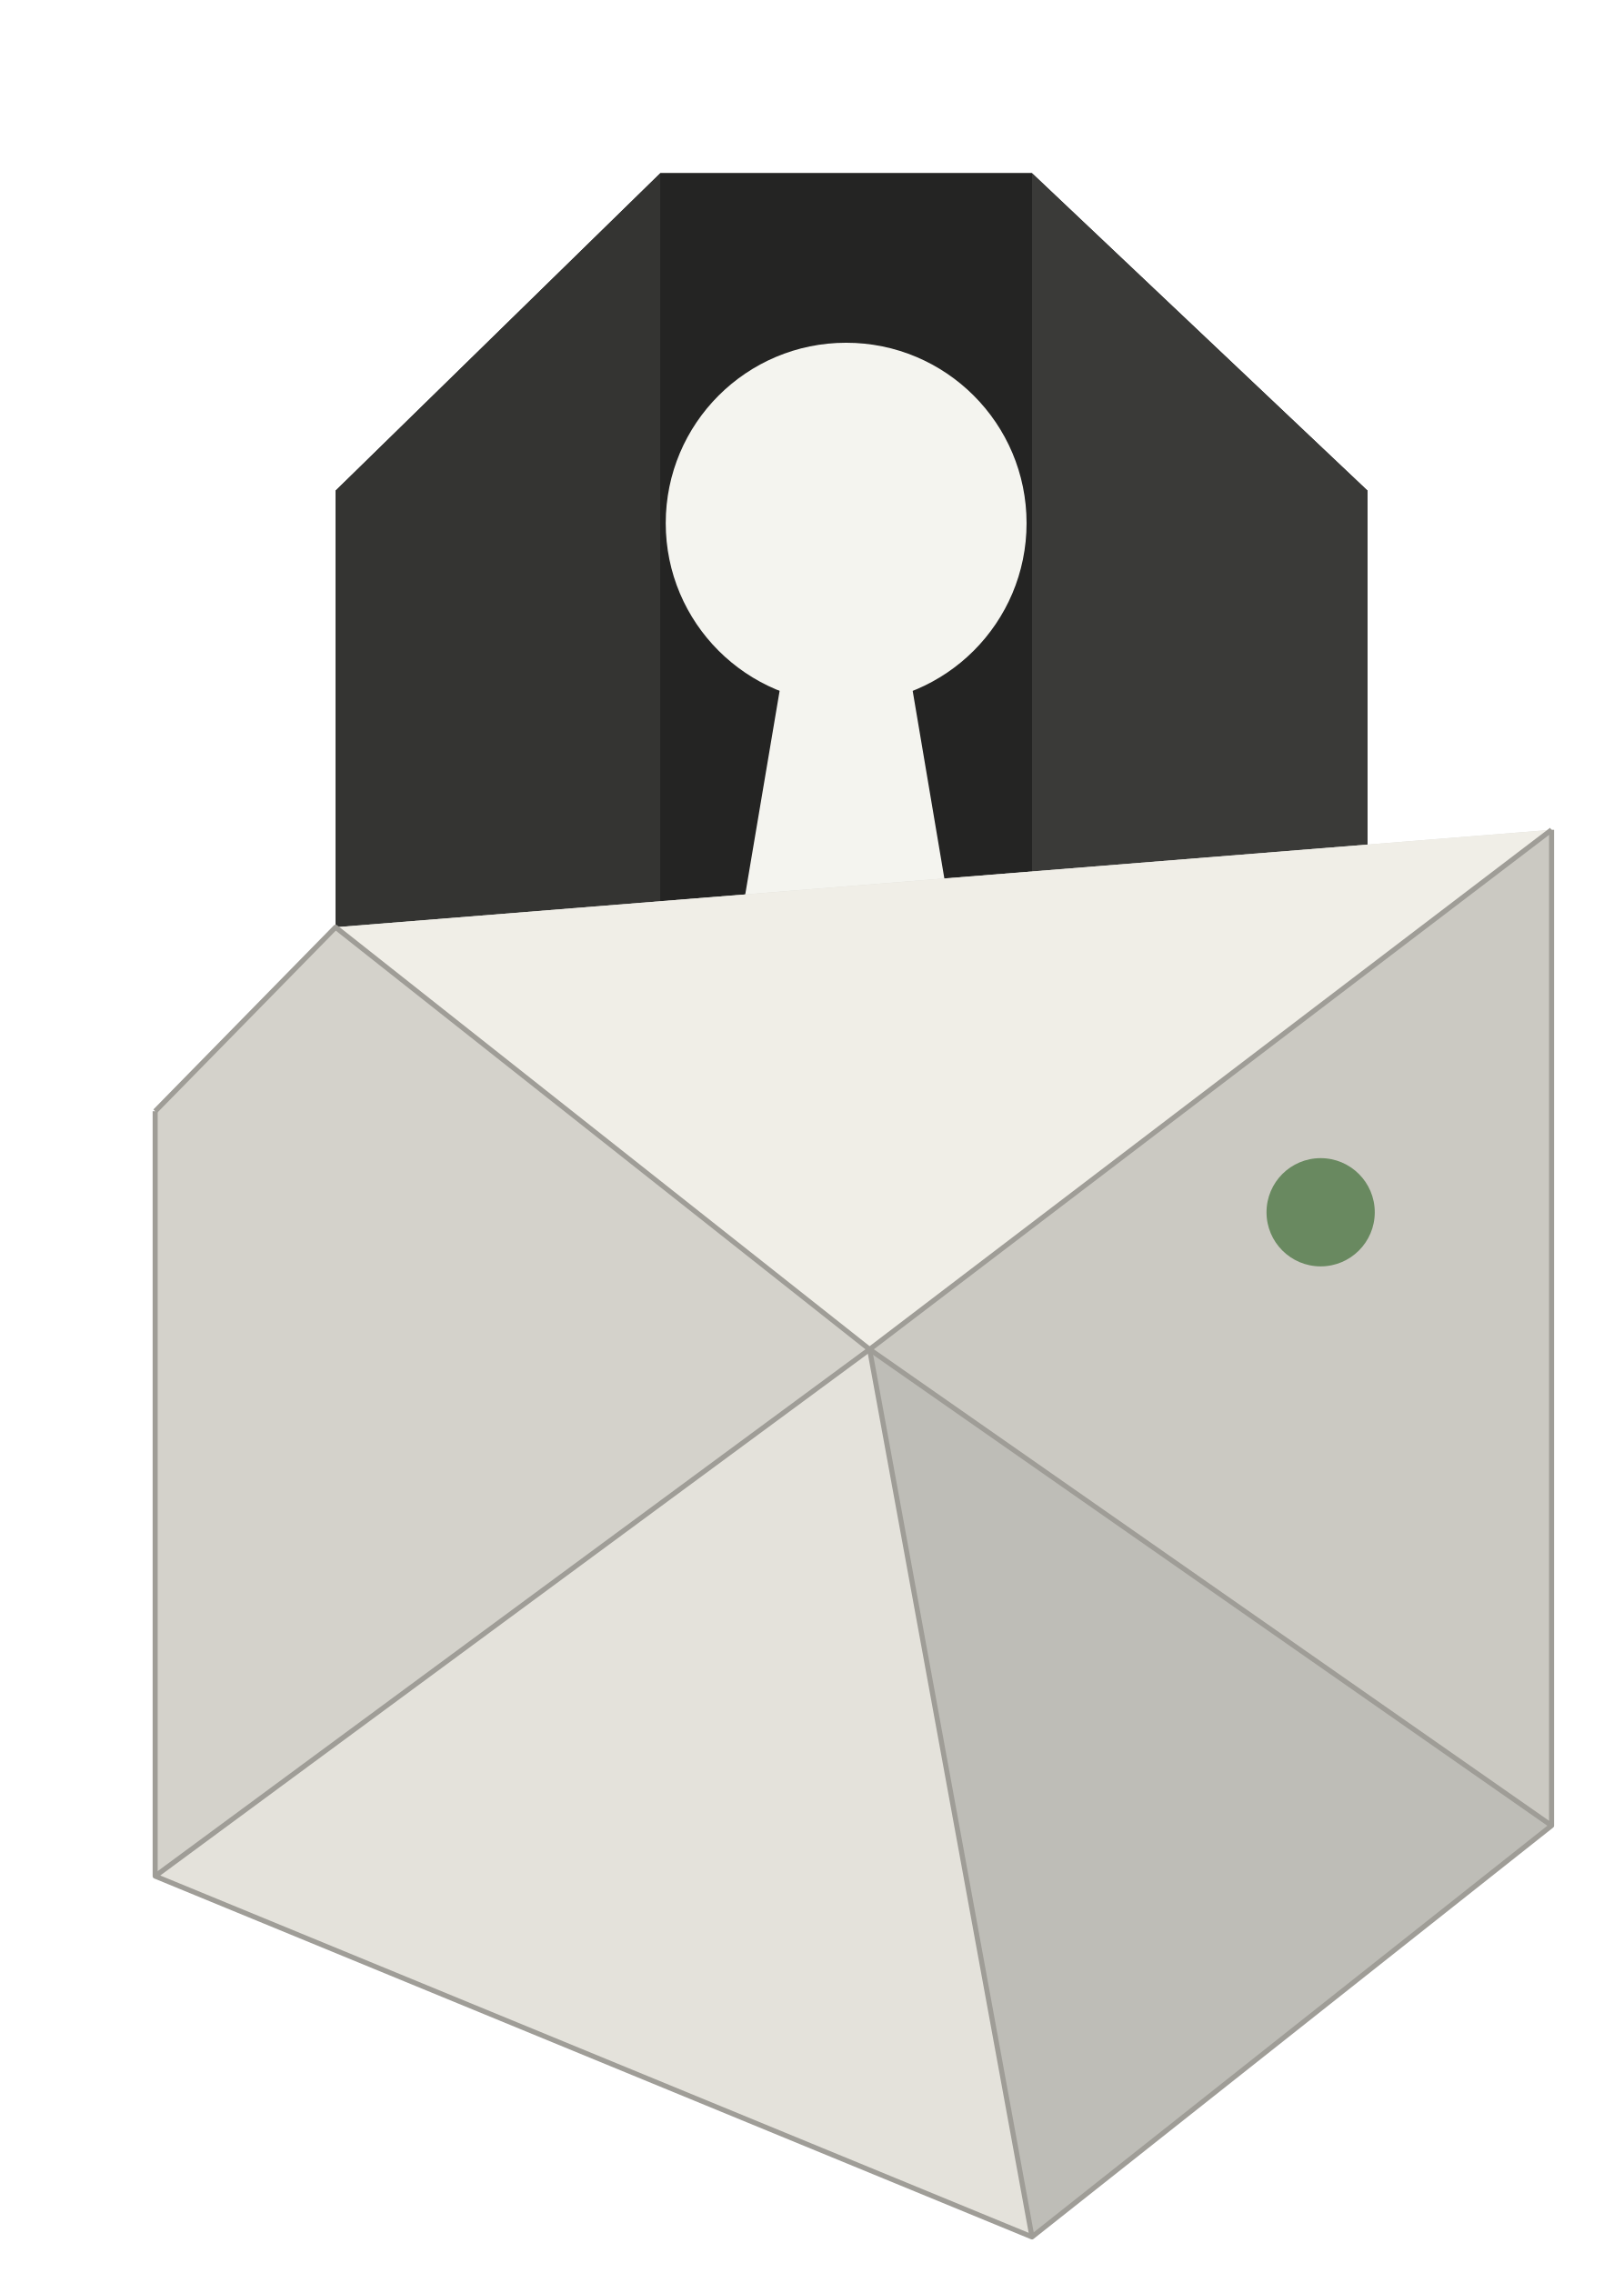
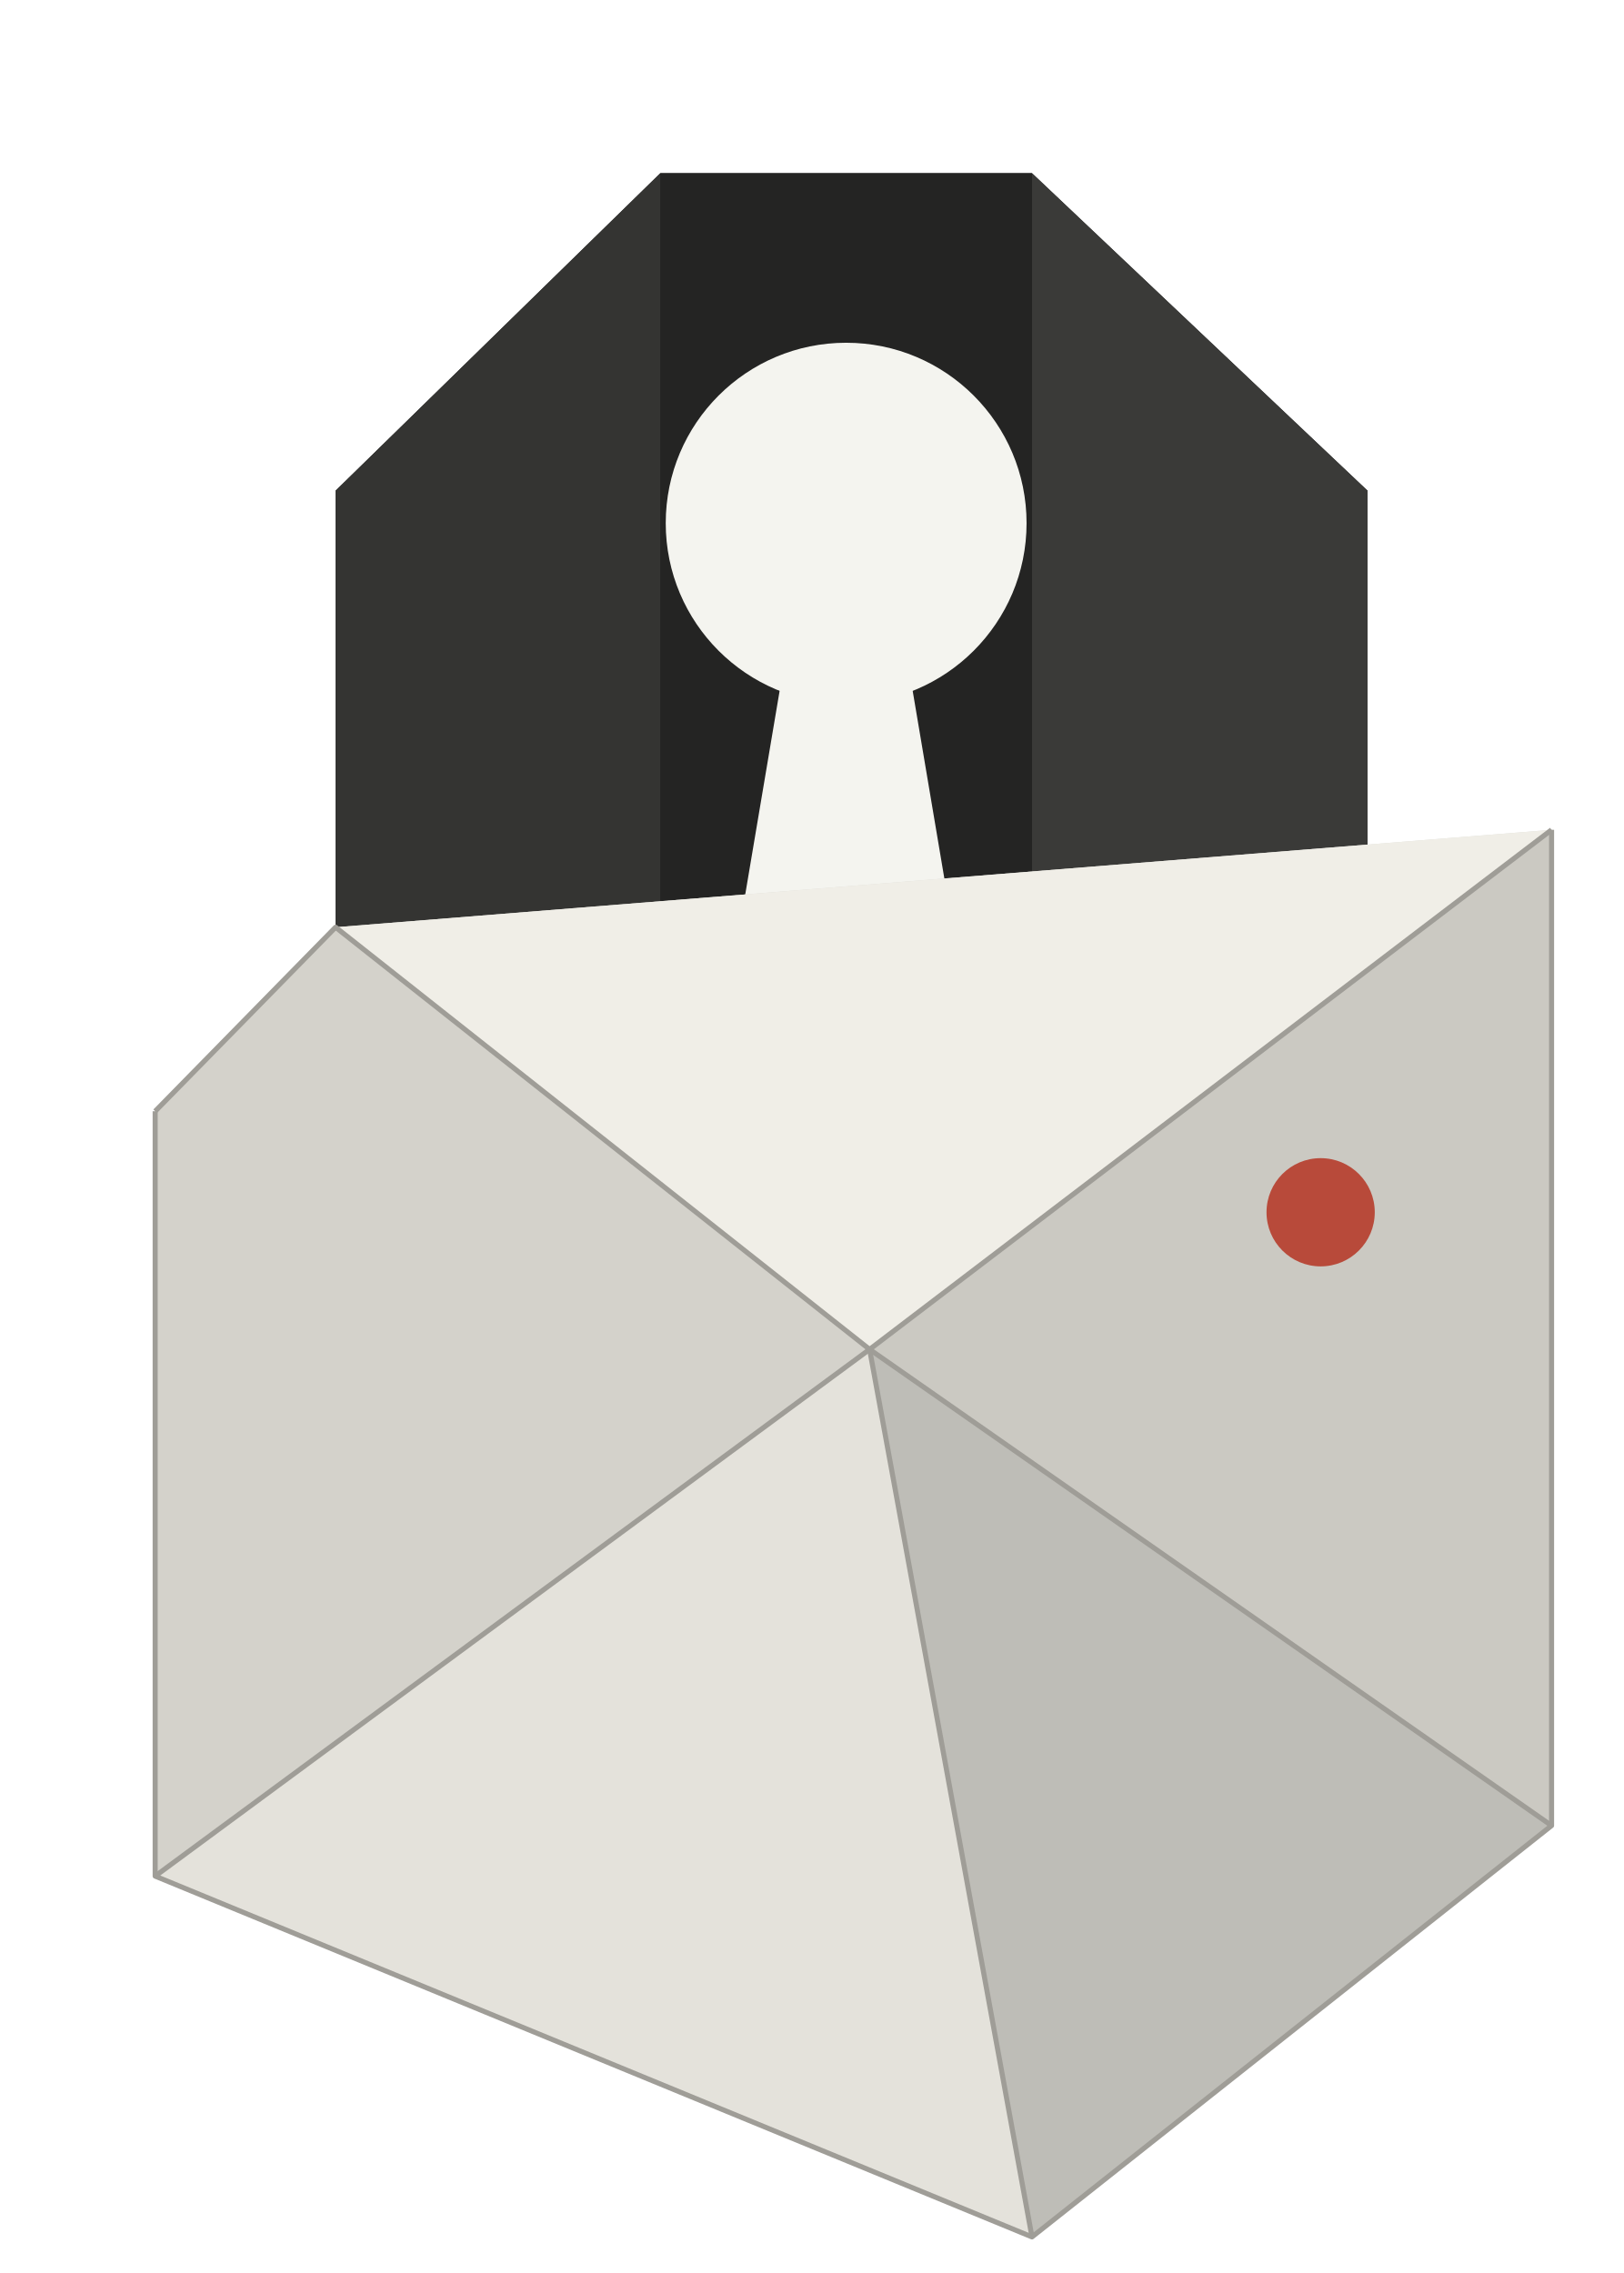
<svg xmlns="http://www.w3.org/2000/svg" viewBox="0 0 450 630" role="img" aria-labelledby="title desc">
  <path d="M93 257V136L183 48H286L379 136V257Z" fill="#2A2A29" />
  <path d="M93 136L183 48V257H93Z" fill="#343432" />
  <path d="M286 48L379 136V257H286Z" fill="#3A3A38" />
  <path d="M183 48H286V257H183Z" fill="#242423" />
  <circle cx="234.5" cy="145" r="50" fill="#F4F4EF" />
  <path d="M218 180H251L264 257H205Z" fill="#F4F4EF" />
  <path d="M93 257L430 230V506L286 620L43 520V308Z" fill="#DEDCD5" />
  <path d="M43 308L93 257L241 374L43 520Z" fill="#D4D2CB" />
  <path d="M430 230L241 374L430 506Z" fill="#CBC9C2" />
  <path d="M93 257L241 374L430 230Z" fill="#F0EEE7" />
  <path d="M43 520L241 374L286 620Z" fill="#E4E2DB" />
  <path d="M241 374L430 506L286 620Z" fill="#BEBDB7" />
  <g fill="none" stroke="#9F9D97" stroke-width="1.4" stroke-linejoin="round">
    <path d="M43 308L93 257L241 374L430 230" />
    <path d="M43 520L241 374L430 506" />
    <path d="M241 374L286 620" />
    <path d="M43 308V520L286 620L430 506V230" />
  </g>
-   <circle cx="366" cy="336" r="15" fill="#698960" />
+   <style>
+     .status-dot {
+       fill: #B84A3A;
+       animation: status-cycle 3.2s steps(1, end) 1 forwards;
+     }
+     @keyframes status-cycle {
+       0%, 32% { fill: #B84A3A; }
+       33%, 65% { fill: #D8A624; }
+       66%, 100% { fill: #698960; }
+     }
+     @media (prefers-reduced-motion: reduce) {
+       .status-dot { animation: none; fill: #698960; }
+     }
+   </style>
+   <circle class="status-dot" cx="366" cy="336" r="15" />
</svg>
